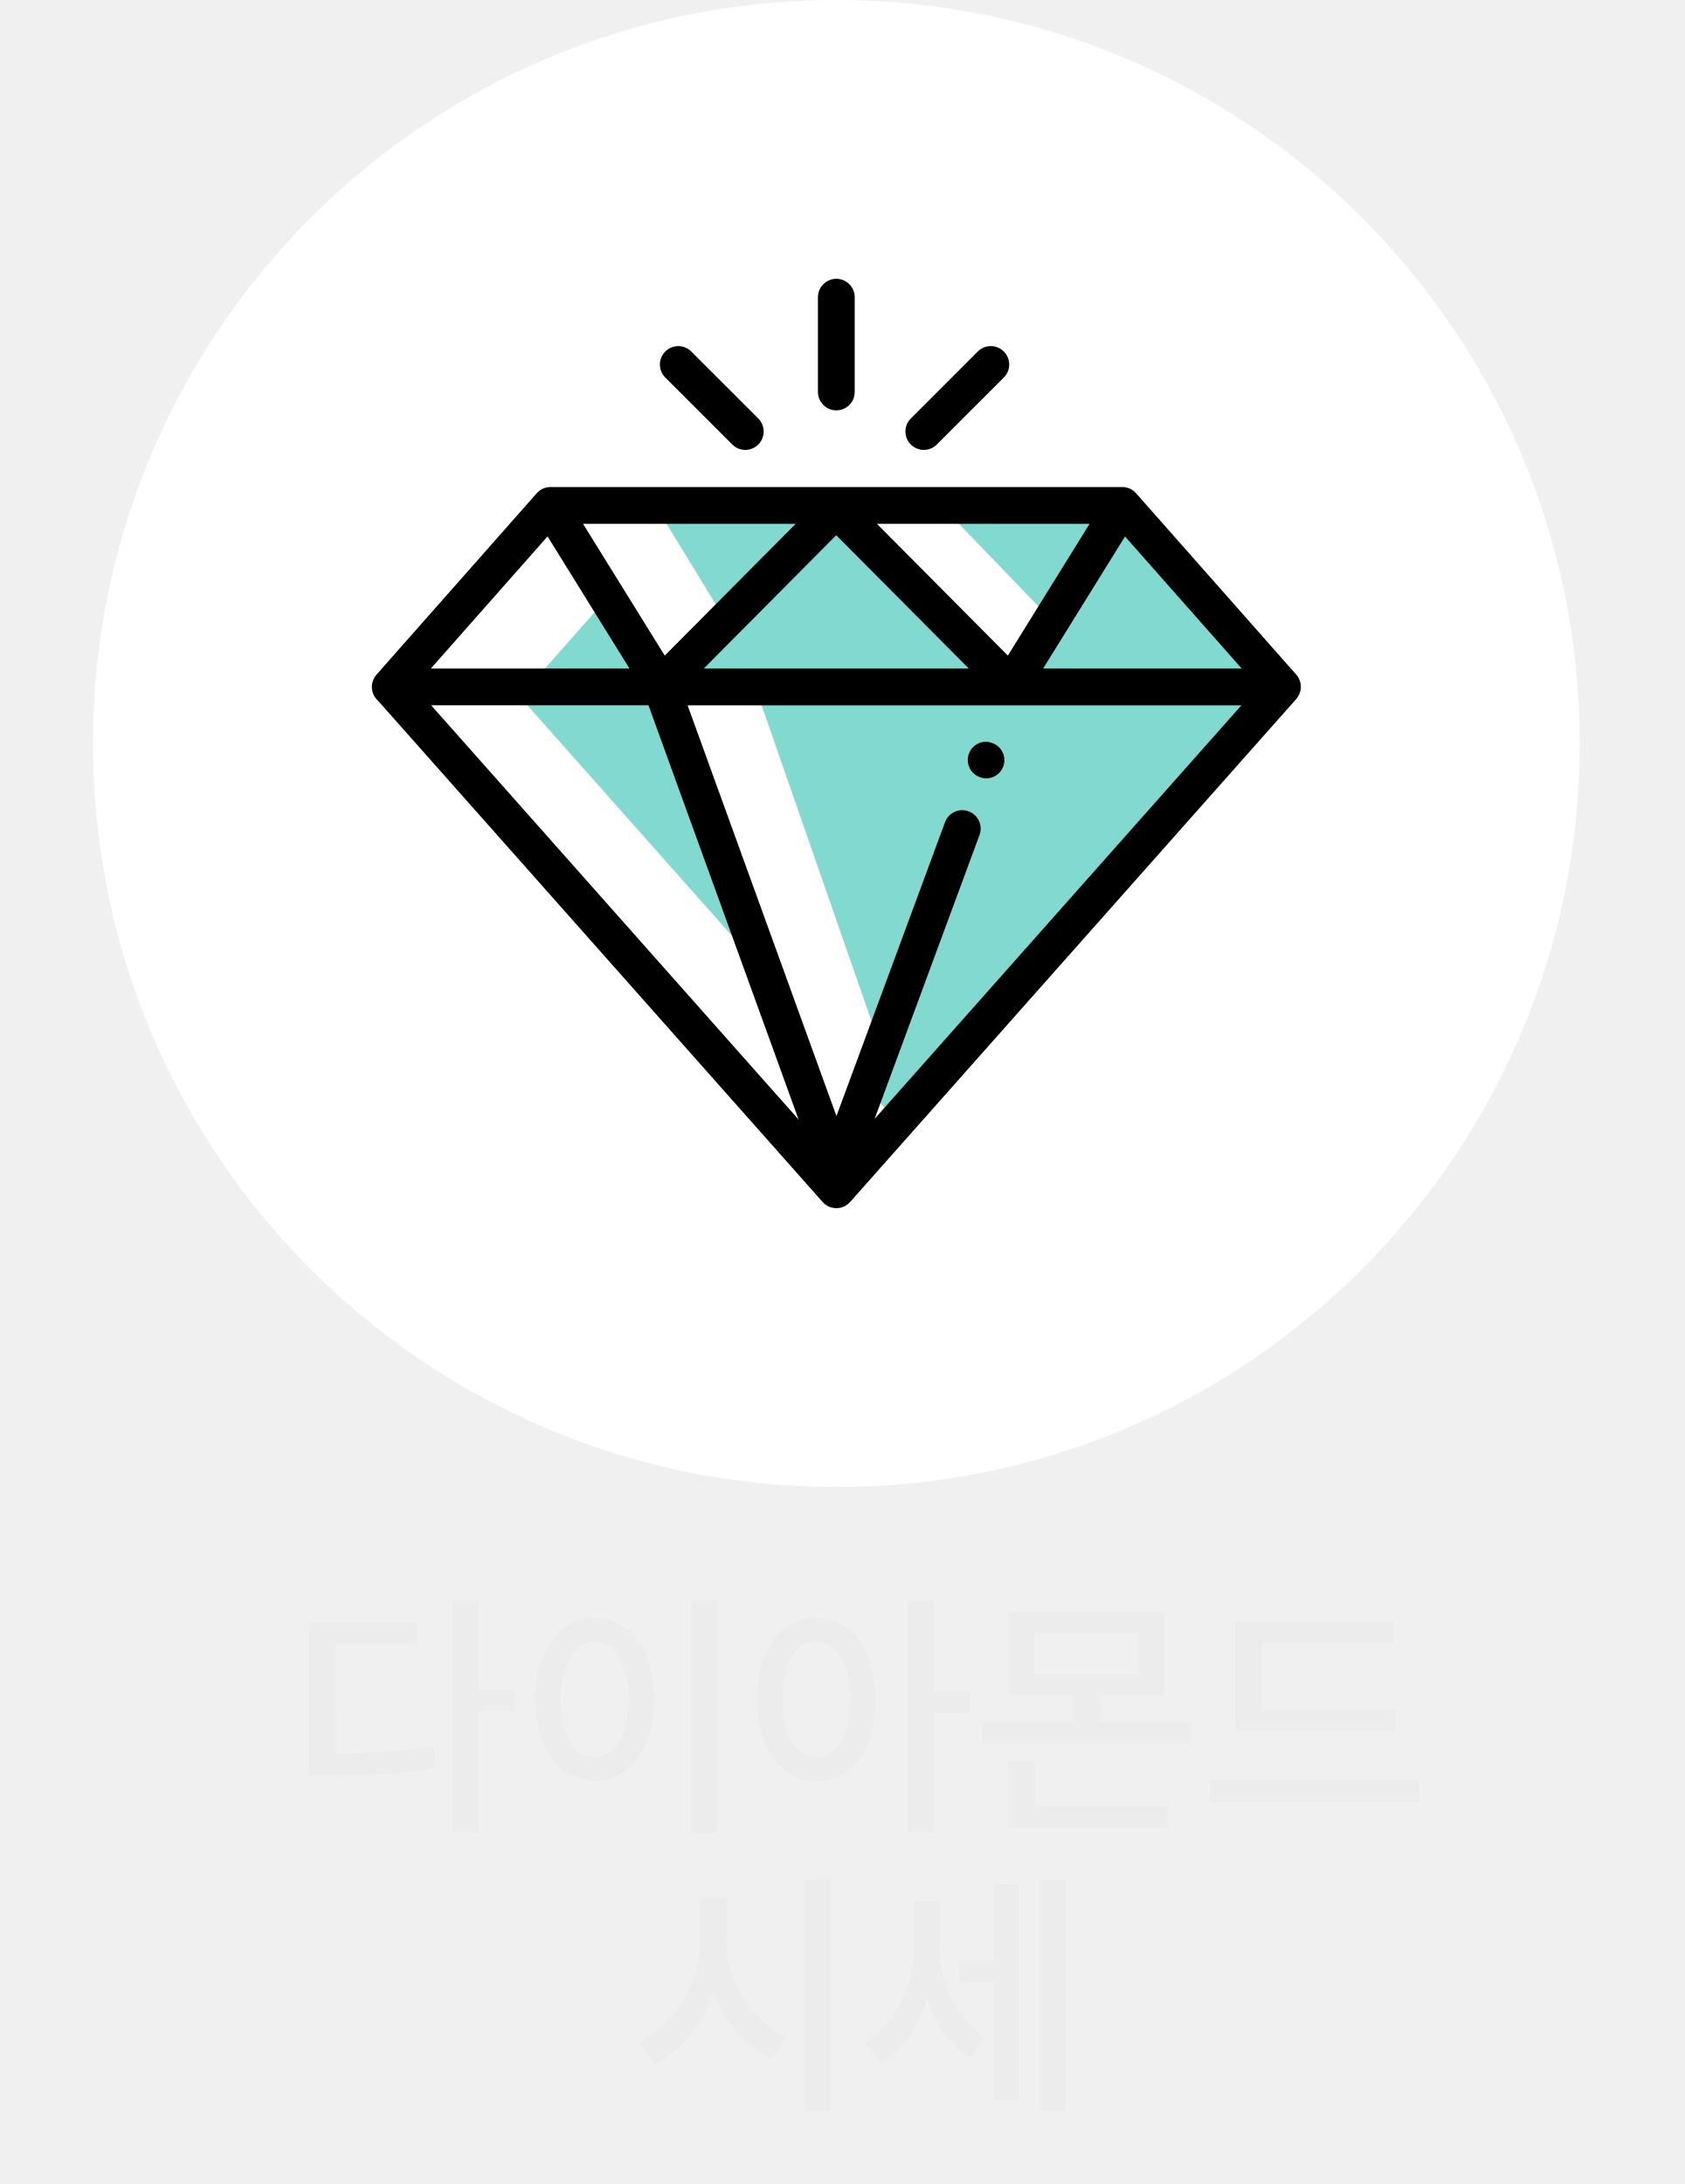
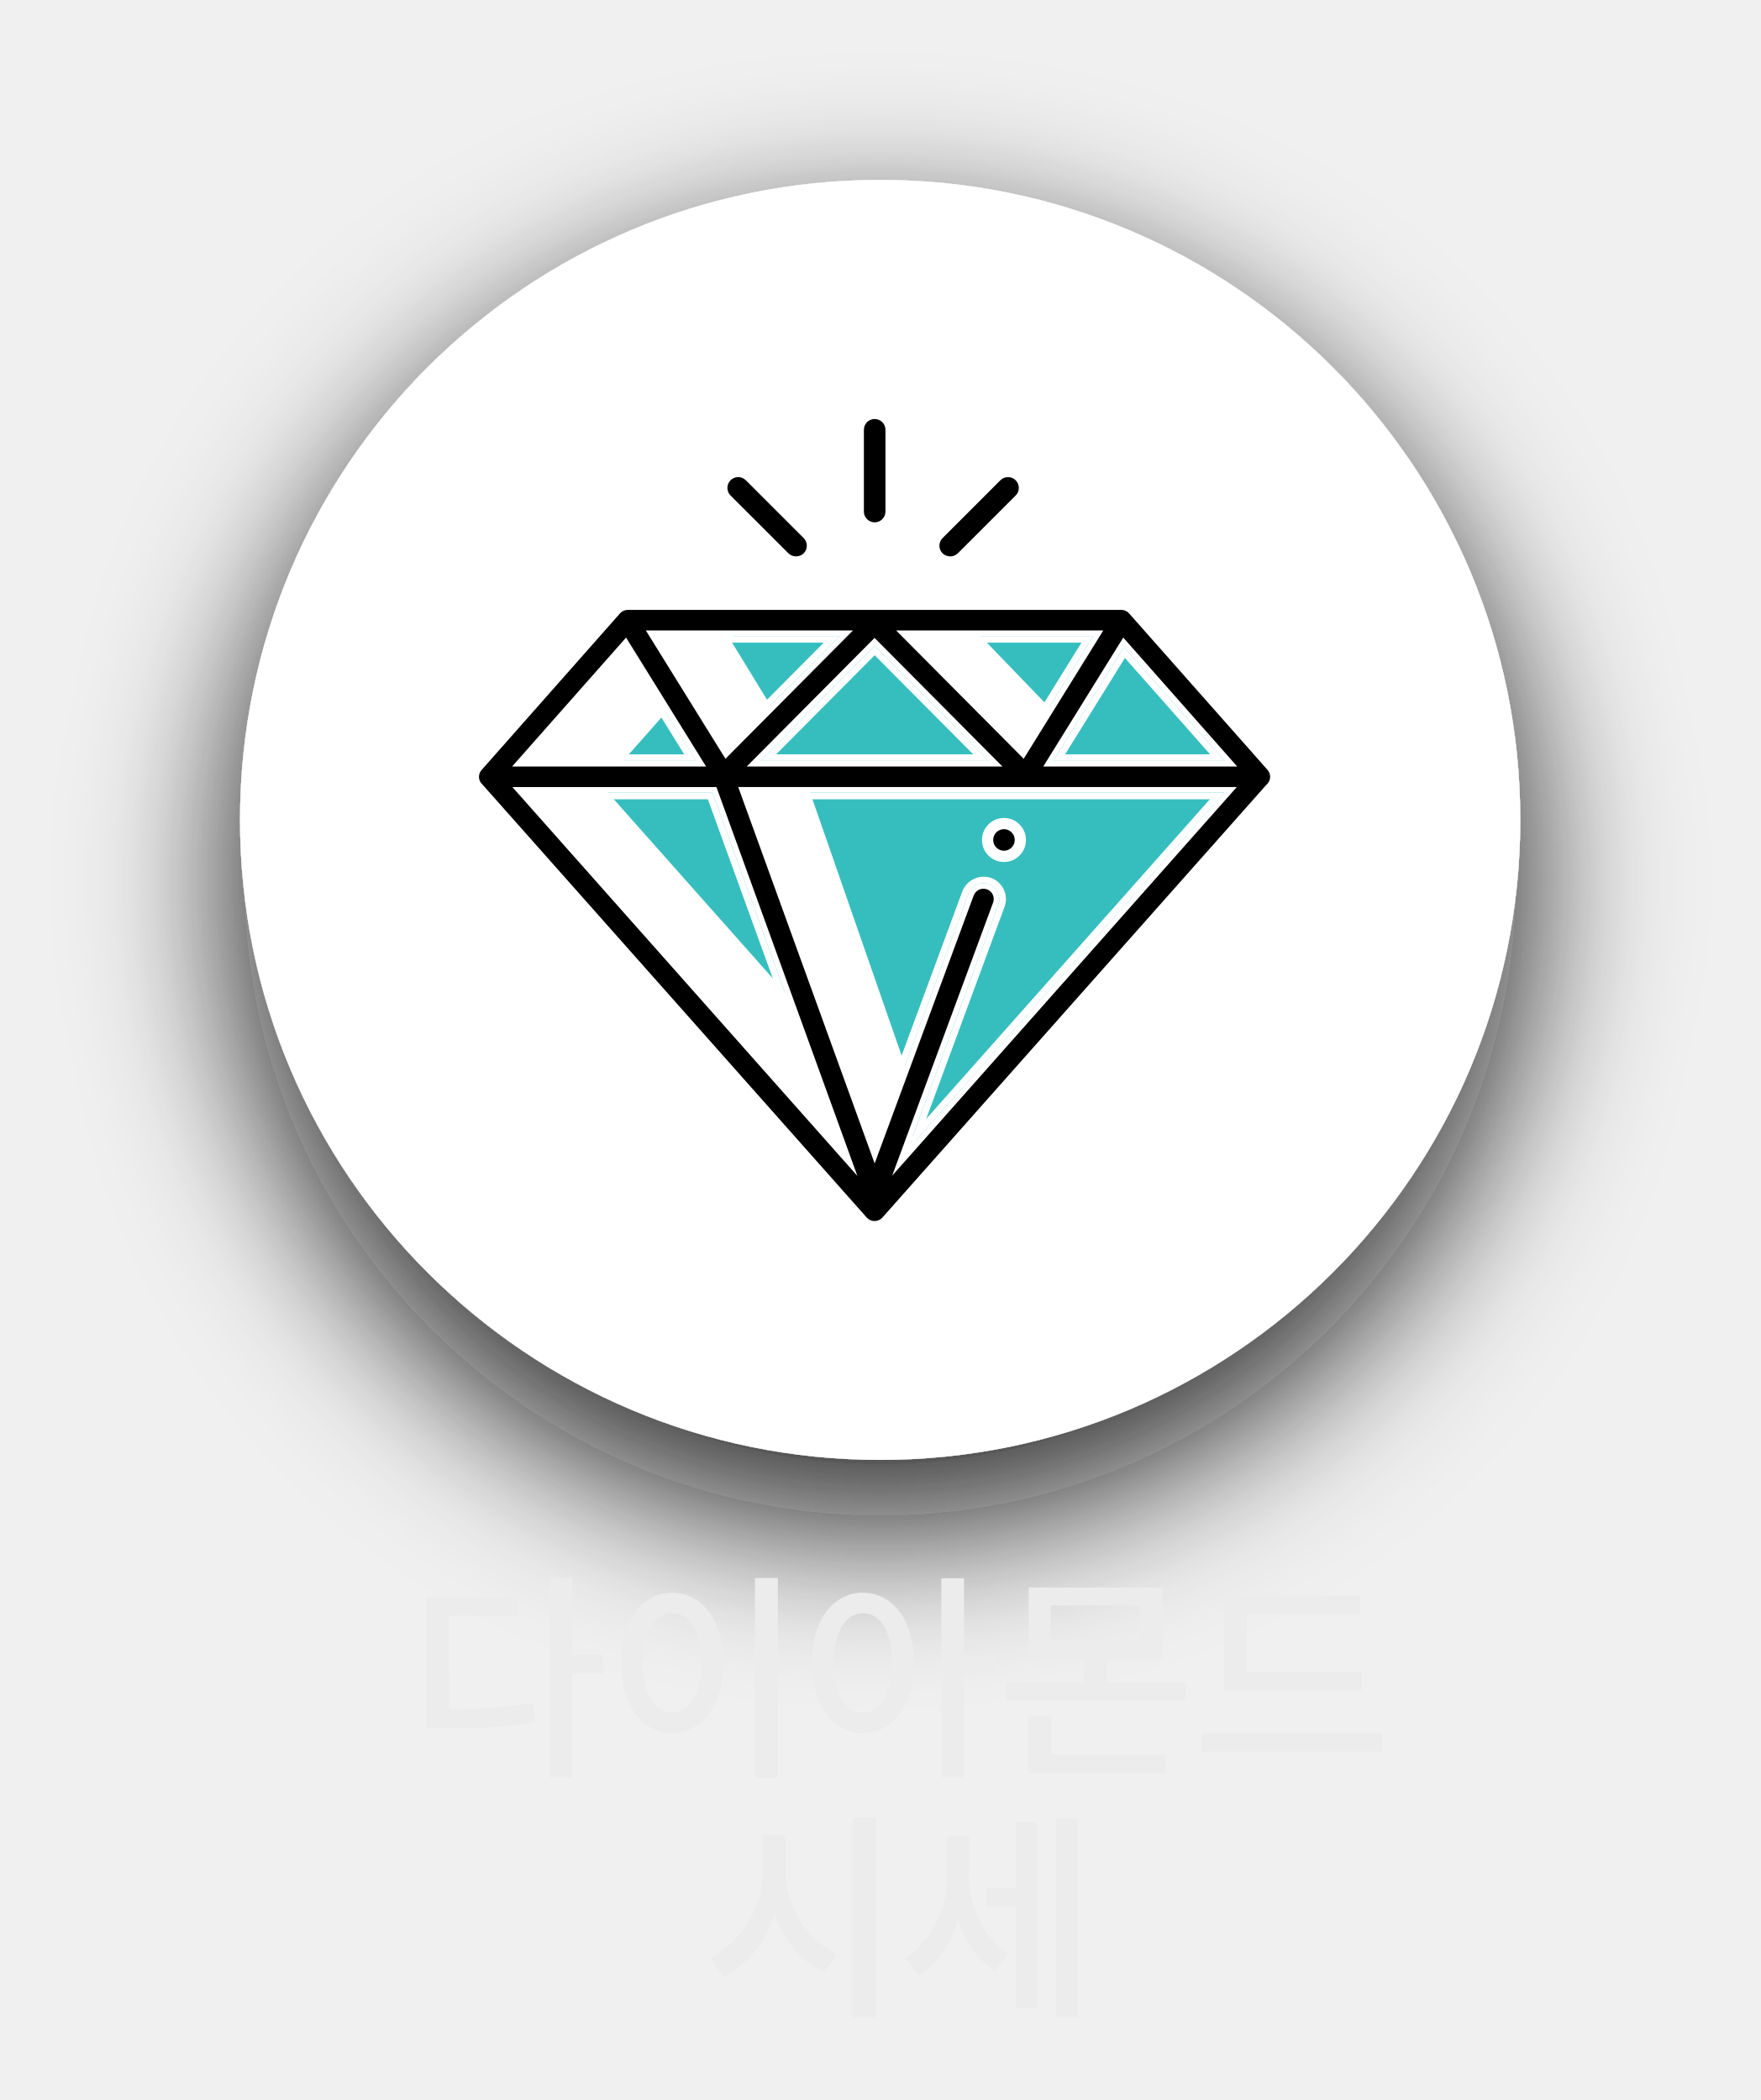
- <svg xmlns="http://www.w3.org/2000/svg" width="72.5" height="94" viewBox="0 0 72.5 94">
+ <svg xmlns="http://www.w3.org/2000/svg" width="88" height="105" viewBox="0 0 88 105">
  <defs>
-     <style>.a{fill:none;opacity:0.5;}.b{fill:#ececec;}.c{fill:#fff;}.d{fill:#82d9d0;}</style>
+     <style>.a,.d{fill:none;}.a{opacity:0.5;}.b{fill:#fff;}.c{fill:#36bebf;}.e{stroke:#000;stroke-miterlimit:10;stroke-width:0.1px;}.f{fill:#ececec;}.g{filter:url(#a);}</style>
+     <filter id="a" x="0" y="0" width="88" height="88" filterUnits="userSpaceOnUse">
+       <feOffset dy="3" input="SourceAlpha" />
+       <feGaussianBlur stdDeviation="4" result="b" />
+       <feFlood flood-color="#0a0a0d" flood-opacity="0.902" />
+       <feComposite operator="in" in2="b" />
+       <feComposite in="SourceGraphic" />
+     </filter>
  </defs>
-   <g transform="translate(-103 -462)">
+   <g transform="translate(-95 -451)">
    <rect class="a" width="72.5" height="94" transform="translate(103 462)" />
-     <path class="b" d="M-22.55-7.227h3.487v-.924h-4.62v6.567h.814a24.516,24.516,0,0,0,4.642-.33l-.121-.935a23.982,23.982,0,0,1-4.2.319Zm7.711,1.958H-16.39V-9.1h-1.133V.858h1.133V-4.334h1.551ZM-7.26-9.1V.869h1.144V-9.1Zm-4.147.737c-1.474,0-2.552,1.364-2.552,3.5,0,2.156,1.078,3.509,2.552,3.509s2.563-1.353,2.563-3.509C-8.844-7-9.922-8.36-11.407-8.36Zm0,1.023c.869,0,1.474.935,1.474,2.475,0,1.562-.605,2.5-1.474,2.5s-1.463-.935-1.463-2.5C-12.87-6.4-12.265-7.337-11.407-7.337Zm9.548,4.972c-.869,0-1.463-.935-1.463-2.486s.594-2.486,1.463-2.486S-.4-6.4-.4-4.851-1-2.365-1.859-2.365Zm0-6C-3.344-8.36-4.411-7-4.411-4.851s1.067,3.5,2.552,3.5S.693-2.706.693-4.851-.374-8.36-1.859-8.36ZM4.741-5.2H3.19V-9.086H2.057V.858H3.19V-4.268H4.741ZM7.557-2.211H6.413V.66h6.853V-.264H7.557ZM7.535-7.722h4.477v1.771H7.535ZM10.34-3.883V-5.038h2.783V-8.624h-6.7v3.586H9.2v1.155H5.28v.913h9v-.913ZM23.067-4.4H17.314V-7.293H22.99v-.924H16.181v4.73h6.886ZM15.081-1.364v.935H24.09v-.935Zm-20.812,5.1H-6.864V5.367A5,5,0,0,1-9.482,9.9l.671.946a5.163,5.163,0,0,0,2.53-3.2,4.959,4.959,0,0,0,2.464,2.981l.66-.9A4.812,4.812,0,0,1-5.731,5.367ZM-2.365,2.9v9.966h1.144V2.9Zm5.808.924h-1.1V5.62A4.969,4.969,0,0,1,.253,9.932l.693.858A4.787,4.787,0,0,0,2.9,7.941,4.531,4.531,0,0,0,4.741,10.57l.638-.88A4.8,4.8,0,0,1,3.443,5.565ZM5.775,6.39H4.312v.924H5.775v5.071H6.842V3.1H5.775ZM7.8,2.914v9.933H8.877V2.914Z" transform="translate(140 540)" />
-     <g transform="translate(899.829 242.876)">
-       <circle class="c" cx="32" cy="32" r="32" transform="translate(-792.829 219.124)" />
-       <path class="d" d="M-748.524,240.877h-7.793l4.768,4.947-1.751,2.865-5.273-5.471-2.256-2.341h-7.794l.594.971,2.432,3.976-2.761,2.865h4.037l5.511,15.84-.553,1.588,1.137,1.281,16.605-18.709Zm-5.859,11.751a.777.777,0,0,1-.269-.054.786.786,0,0,1-.522-.738.791.791,0,0,1,.791-.791.754.754,0,0,1,.246.05.782.782,0,0,1,.545.741A.791.791,0,0,1-754.383,252.628Z" />
-       <path class="d" d="M-774.073,248.689h-.757l10.645,11.994-4.172-11.994-2.337-3.823Z" />
-       <path d="M-741.028,248.164l-6.9-7.811a.79.79,0,0,0-.593-.267h-24.611a.792.792,0,0,0-.593.267l-6.9,7.811a.794.794,0,0,0-.128.85.8.8,0,0,0,.2.273l.005.006,19.128,21.564a.792.792,0,0,0,.593.267.79.79,0,0,0,.592-.267l19.129-21.564,0-.006a.816.816,0,0,0,.2-.273A.792.792,0,0,0-741.028,248.164Zm-8.9-6.495-3.518,5.672-5.637-5.672Zm-5.2,6.228h-11.407l5.7-5.738Zm-7.449-6.228-5.638,5.672-3.518-5.672Zm-10.682.542,3.526,5.686h-8.55Zm-5.011,7.269h9.355l6.463,17.832Zm19.089,17.8,4.515-12.219a.791.791,0,0,0-.468-1.017.79.79,0,0,0-1.016.467l-4.674,12.649-6.407-17.678h23.838Zm7.252-19.381,3.526-5.686,5.024,5.686Z" />
-       <path d="M-760.829,236.786a.792.792,0,0,0,.791-.792v-4.077a.792.792,0,0,0-.791-.793.793.793,0,0,0-.792.793v4.077A.793.793,0,0,0-760.829,236.786Z" />
-       <path d="M-757.064,238.488a.788.788,0,0,0,.56-.232l2.884-2.882a.794.794,0,0,0,0-1.121.792.792,0,0,0-1.12,0l-2.883,2.884a.789.789,0,0,0,0,1.119A.784.784,0,0,0-757.064,238.488Z" />
-       <path d="M-765.309,238.256a.79.79,0,0,0,.561.232.787.787,0,0,0,.559-.232.791.791,0,0,0,0-1.119l-2.884-2.884a.791.791,0,0,0-1.119,0,.794.794,0,0,0,0,1.121Z" />
-       <path d="M-754.652,252.574a.777.777,0,0,0,.269.054.791.791,0,0,0,.791-.792.782.782,0,0,0-.545-.741.754.754,0,0,0-.246-.05.791.791,0,0,0-.791.791A.786.786,0,0,0-754.652,252.574Z" />
+     <g transform="translate(899.829 240.876)">
+       <g class="g" transform="matrix(1, 0, 0, 1, -804.83, 210.12)">
+         <circle class="b" cx="32" cy="32" r="32" transform="translate(12 9)" />
+       </g>
+       <g transform="translate(-429.624 -77.958)">
+         <path class="c" d="M-344.761,326.922h-.758l10.673,12.026-4.183-12.026-2.344-3.833Z" />
+         <path class="c" d="M-319.142,319.09h-7.814l4.781,4.96-1.757,2.872-5.287-5.485-2.262-2.347h-6.359l-.86.973,2.438,3.987-2.768,2.872h4.048l5.525,15.884-.554,1.592,1.14,1.285,16.65-18.761Z" />
+         <path class="d" d="M-348.233,328.047l14.228,16.039-5.812-16.039Z" />
+         <path class="d" d="M-343.989,320.979l-4.258,4.819H-341Z" />
+         <path class="d" d="M-331.471,344.481l4.375-11.836a1.149,1.149,0,0,1,1.443-.665,1.127,1.127,0,0,1,.665,1.444l-3.919,10.607,14.179-15.984h-22.7Z" />
+         <path class="d" d="M-326.555,325.8l-4.925-4.956-4.926,4.956Z" />
+         <path class="d" d="M-328.937,320.214l4.8,4.828,2.995-4.828Z" />
+         <path class="d" d="M-334.025,320.214h-7.794l2.995,4.828Z" />
+         <path class="d" d="M-314.713,325.8l-4.258-4.819-2.99,4.819Z" />
+         <path class="b" d="M-325.761,326.129l-5.72-5.755-5.719,5.755Zm-.794-.331h-9.851l4.925-4.955Z" />
+         <path class="b" d="M-329.73,319.884l5.653,5.687,3.528-5.687Zm5.593,5.158-4.8-4.828h7.794Z" />
+         <path class="b" d="M-343.942,320.428l-5.038,5.7h8.573Zm-.047.551L-341,325.8h-7.248Z" />
+         <path class="b" d="M-331.474,345.442l4.687-12.682a.8.8,0,0,1,1.02-.47.8.8,0,0,1,.469,1.02l-4.527,12.254,15.831-17.848h-23.9Zm2.567-1.411,3.919-10.607a1.127,1.127,0,0,0-.665-1.444,1.149,1.149,0,0,0-1.443.665l-4.375,11.836-5.955-16.434h22.7Z" />
+         <path class="b" d="M-348.967,327.716l15.86,17.881-6.479-17.881Zm.734.331h8.415l5.813,16.039Z" />
+         <path class="b" d="M-313.981,326.129l-5.037-5.7-3.536,5.7Zm-4.99-5.15,4.258,4.819h-7.248Z" />
+         <path class="b" d="M-333.231,319.884h-9.181l3.528,5.687Zm-.794.33-4.8,4.828-2.994-4.828Z" />
+         <path class="b" d="M-323.148,326.459h9.9l-5.816-6.582Zm9.167-.33h-8.573l3.536-5.7Z" />
+         <path class="b" d="M-343.9,319.877l-5.816,6.582h9.9Zm-.046.551,3.535,5.7h-8.573Z" />
+         <path class="b" d="M-319.956,319.554h-10.568l6.507,6.547Zm-9.774.33h9.181l-3.528,5.687Z" />
+         <path class="b" d="M-324.967,326.459l-6.514-6.553-6.513,6.553Zm-.794-.33H-337.2l5.719-5.755Z" />
+         <path class="b" d="M-331.477,346.4l5-13.529a.471.471,0,0,1,.6-.274.463.463,0,0,1,.274.6l-5.136,13.9,17.484-19.711h-25.108Zm1.652-.839,4.527-12.254a.8.8,0,0,0-.469-1.02.8.8,0,0,0-1.02.47l-4.687,12.682-6.424-17.726h23.9Z" />
+         <path class="b" d="M-332.437,319.554h-10.568l4.061,6.547Zm-.794.33-5.653,5.687-3.528-5.687Z" />
+         <path class="b" d="M-349.7,327.386l17.493,19.721-7.147-19.721Zm.734.33h9.381l6.479,17.881Z" />
+         <path class="b" d="M-325.017,328.981a1.1,1.1,0,0,0-1.1,1.1,1.1,1.1,0,0,0,1.1,1.1,1.1,1.1,0,0,0,1.1-1.1A1.1,1.1,0,0,0-325.017,328.981Zm0,1.588a.49.49,0,0,1-.489-.489.49.49,0,0,1,.489-.49.491.491,0,0,1,.489.49A.49.49,0,0,1-325.017,330.569Z" />
+         <path class="e" d="M-331.481,309.082a.49.49,0,0,0-.489.489v4.089a.49.49,0,0,0,.489.489.49.49,0,0,0,.49-.489v-4.089A.491.491,0,0,0-331.481,309.082Z" />
+         <path class="e" d="M-324.468,312.13a.486.486,0,0,0-.346-.143.49.49,0,0,0-.346.143l-2.89,2.891a.487.487,0,0,0-.144.347.483.483,0,0,0,.144.345.5.5,0,0,0,.691,0l2.892-2.891A.49.49,0,0,0-324.468,312.13Z" />
+         <path class="e" d="M-337.956,312.13a.488.488,0,0,0-.346-.143.49.49,0,0,0-.347.143.491.491,0,0,0,0,.692l2.893,2.891a.5.5,0,0,0,.691,0,.491.491,0,0,0,0-.692Z" />
+         <path class="e" d="M-318.8,318.784a.46.46,0,0,0-.347-.157h-24.677a.466.466,0,0,0-.348.156l-6.921,7.832a.466.466,0,0,0-.076.5.469.469,0,0,0,.12.16l19.217,21.66a.477.477,0,0,0,.693,0l19.182-21.624a.6.6,0,0,0,.155-.2.467.467,0,0,0-.076-.5Zm-1.161.77-4.061,6.547-6.507-6.547Zm-5.011,6.905h-13.027l6.513-6.553Zm-7.47-6.905-6.507,6.547-4.061-6.547Zm-11.459.323,4.083,6.582h-9.9Zm-5.8,7.509h10.346l7.147,19.721Zm18.957,19.711,5.136-13.9a.463.463,0,0,0-.274-.6.471.471,0,0,0-.6.274l-5,13.529-6.891-19.017h25.108Zm7.6-20.638,4.083-6.582,5.816,6.582Z" />
+         <path class="e" d="M-325.017,329.59a.49.49,0,0,0-.489.49.49.49,0,0,0,.489.489.49.49,0,0,0,.489-.489A.491.491,0,0,0-325.017,329.59Z" />
+       </g>
    </g>
+     <path class="f" d="M-22.55-7.227h3.487v-.924h-4.62v6.567h.814a24.516,24.516,0,0,0,4.642-.33l-.121-.935a23.982,23.982,0,0,1-4.2.319Zm7.711,1.958H-16.39V-9.1h-1.133V.858h1.133V-4.334h1.551ZM-7.26-9.1V.869h1.144V-9.1Zm-4.147.737c-1.474,0-2.552,1.364-2.552,3.5,0,2.156,1.078,3.509,2.552,3.509s2.563-1.353,2.563-3.509C-8.844-7-9.922-8.36-11.407-8.36Zm0,1.023c.869,0,1.474.935,1.474,2.475,0,1.562-.605,2.5-1.474,2.5s-1.463-.935-1.463-2.5C-12.87-6.4-12.265-7.337-11.407-7.337Zm9.548,4.972c-.869,0-1.463-.935-1.463-2.486s.594-2.486,1.463-2.486S-.4-6.4-.4-4.851-1-2.365-1.859-2.365Zm0-6C-3.344-8.36-4.411-7-4.411-4.851s1.067,3.5,2.552,3.5S.693-2.706.693-4.851-.374-8.36-1.859-8.36ZM4.741-5.2H3.19V-9.086H2.057V.858H3.19V-4.268H4.741ZM7.557-2.211H6.413V.66h6.853V-.264H7.557ZM7.535-7.722h4.477v1.771H7.535ZM10.34-3.883V-5.038h2.783V-8.624h-6.7v3.586H9.2v1.155H5.28v.913h9v-.913ZM23.067-4.4H17.314V-7.293H22.99v-.924H16.181v4.73h6.886ZM15.081-1.364v.935H24.09v-.935Zm-20.812,5.1H-6.864V5.367A5,5,0,0,1-9.482,9.9l.671.946a5.163,5.163,0,0,0,2.53-3.2,4.959,4.959,0,0,0,2.464,2.981l.66-.9A4.812,4.812,0,0,1-5.731,5.367ZM-2.365,2.9v9.966h1.144V2.9Zm5.808.924h-1.1V5.62A4.969,4.969,0,0,1,.253,9.932l.693.858A4.787,4.787,0,0,0,2.9,7.941,4.531,4.531,0,0,0,4.741,10.57l.638-.88A4.8,4.8,0,0,1,3.443,5.565ZM5.775,6.39H4.312v.924H5.775v5.071H6.842V3.1H5.775ZM7.8,2.914v9.933H8.877V2.914Z" transform="translate(140 539)" />
  </g>
</svg>
